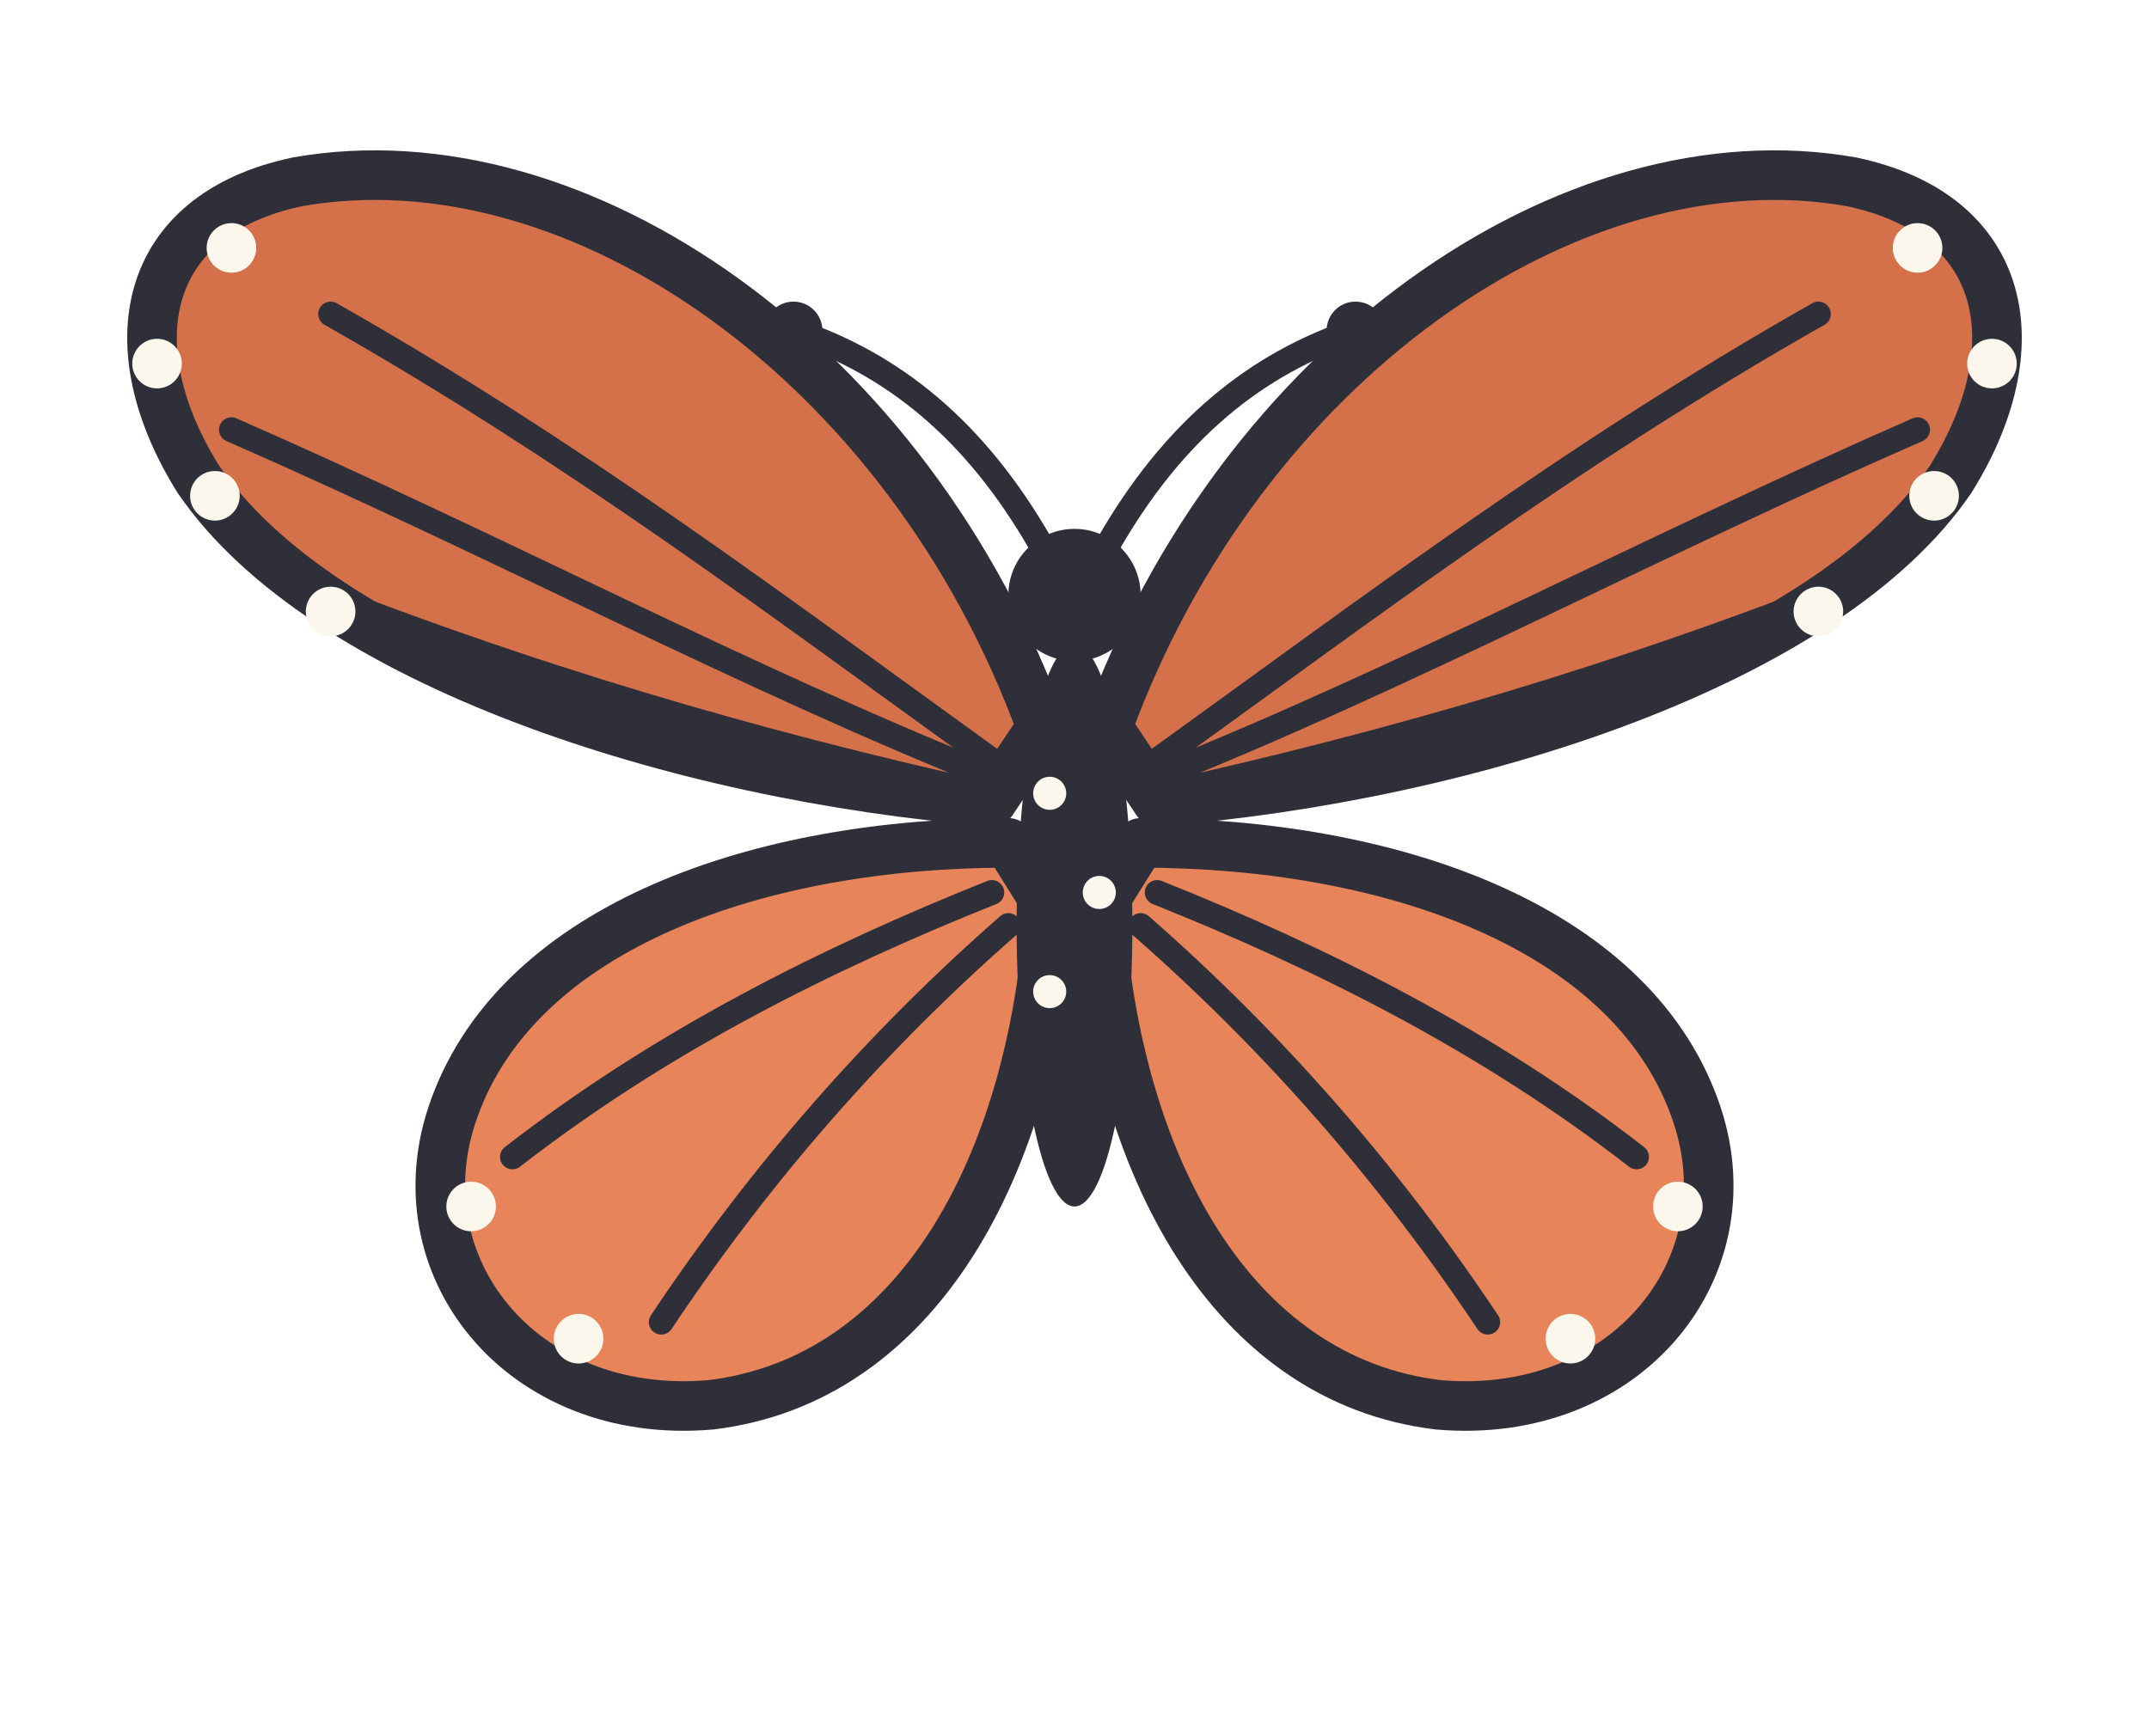
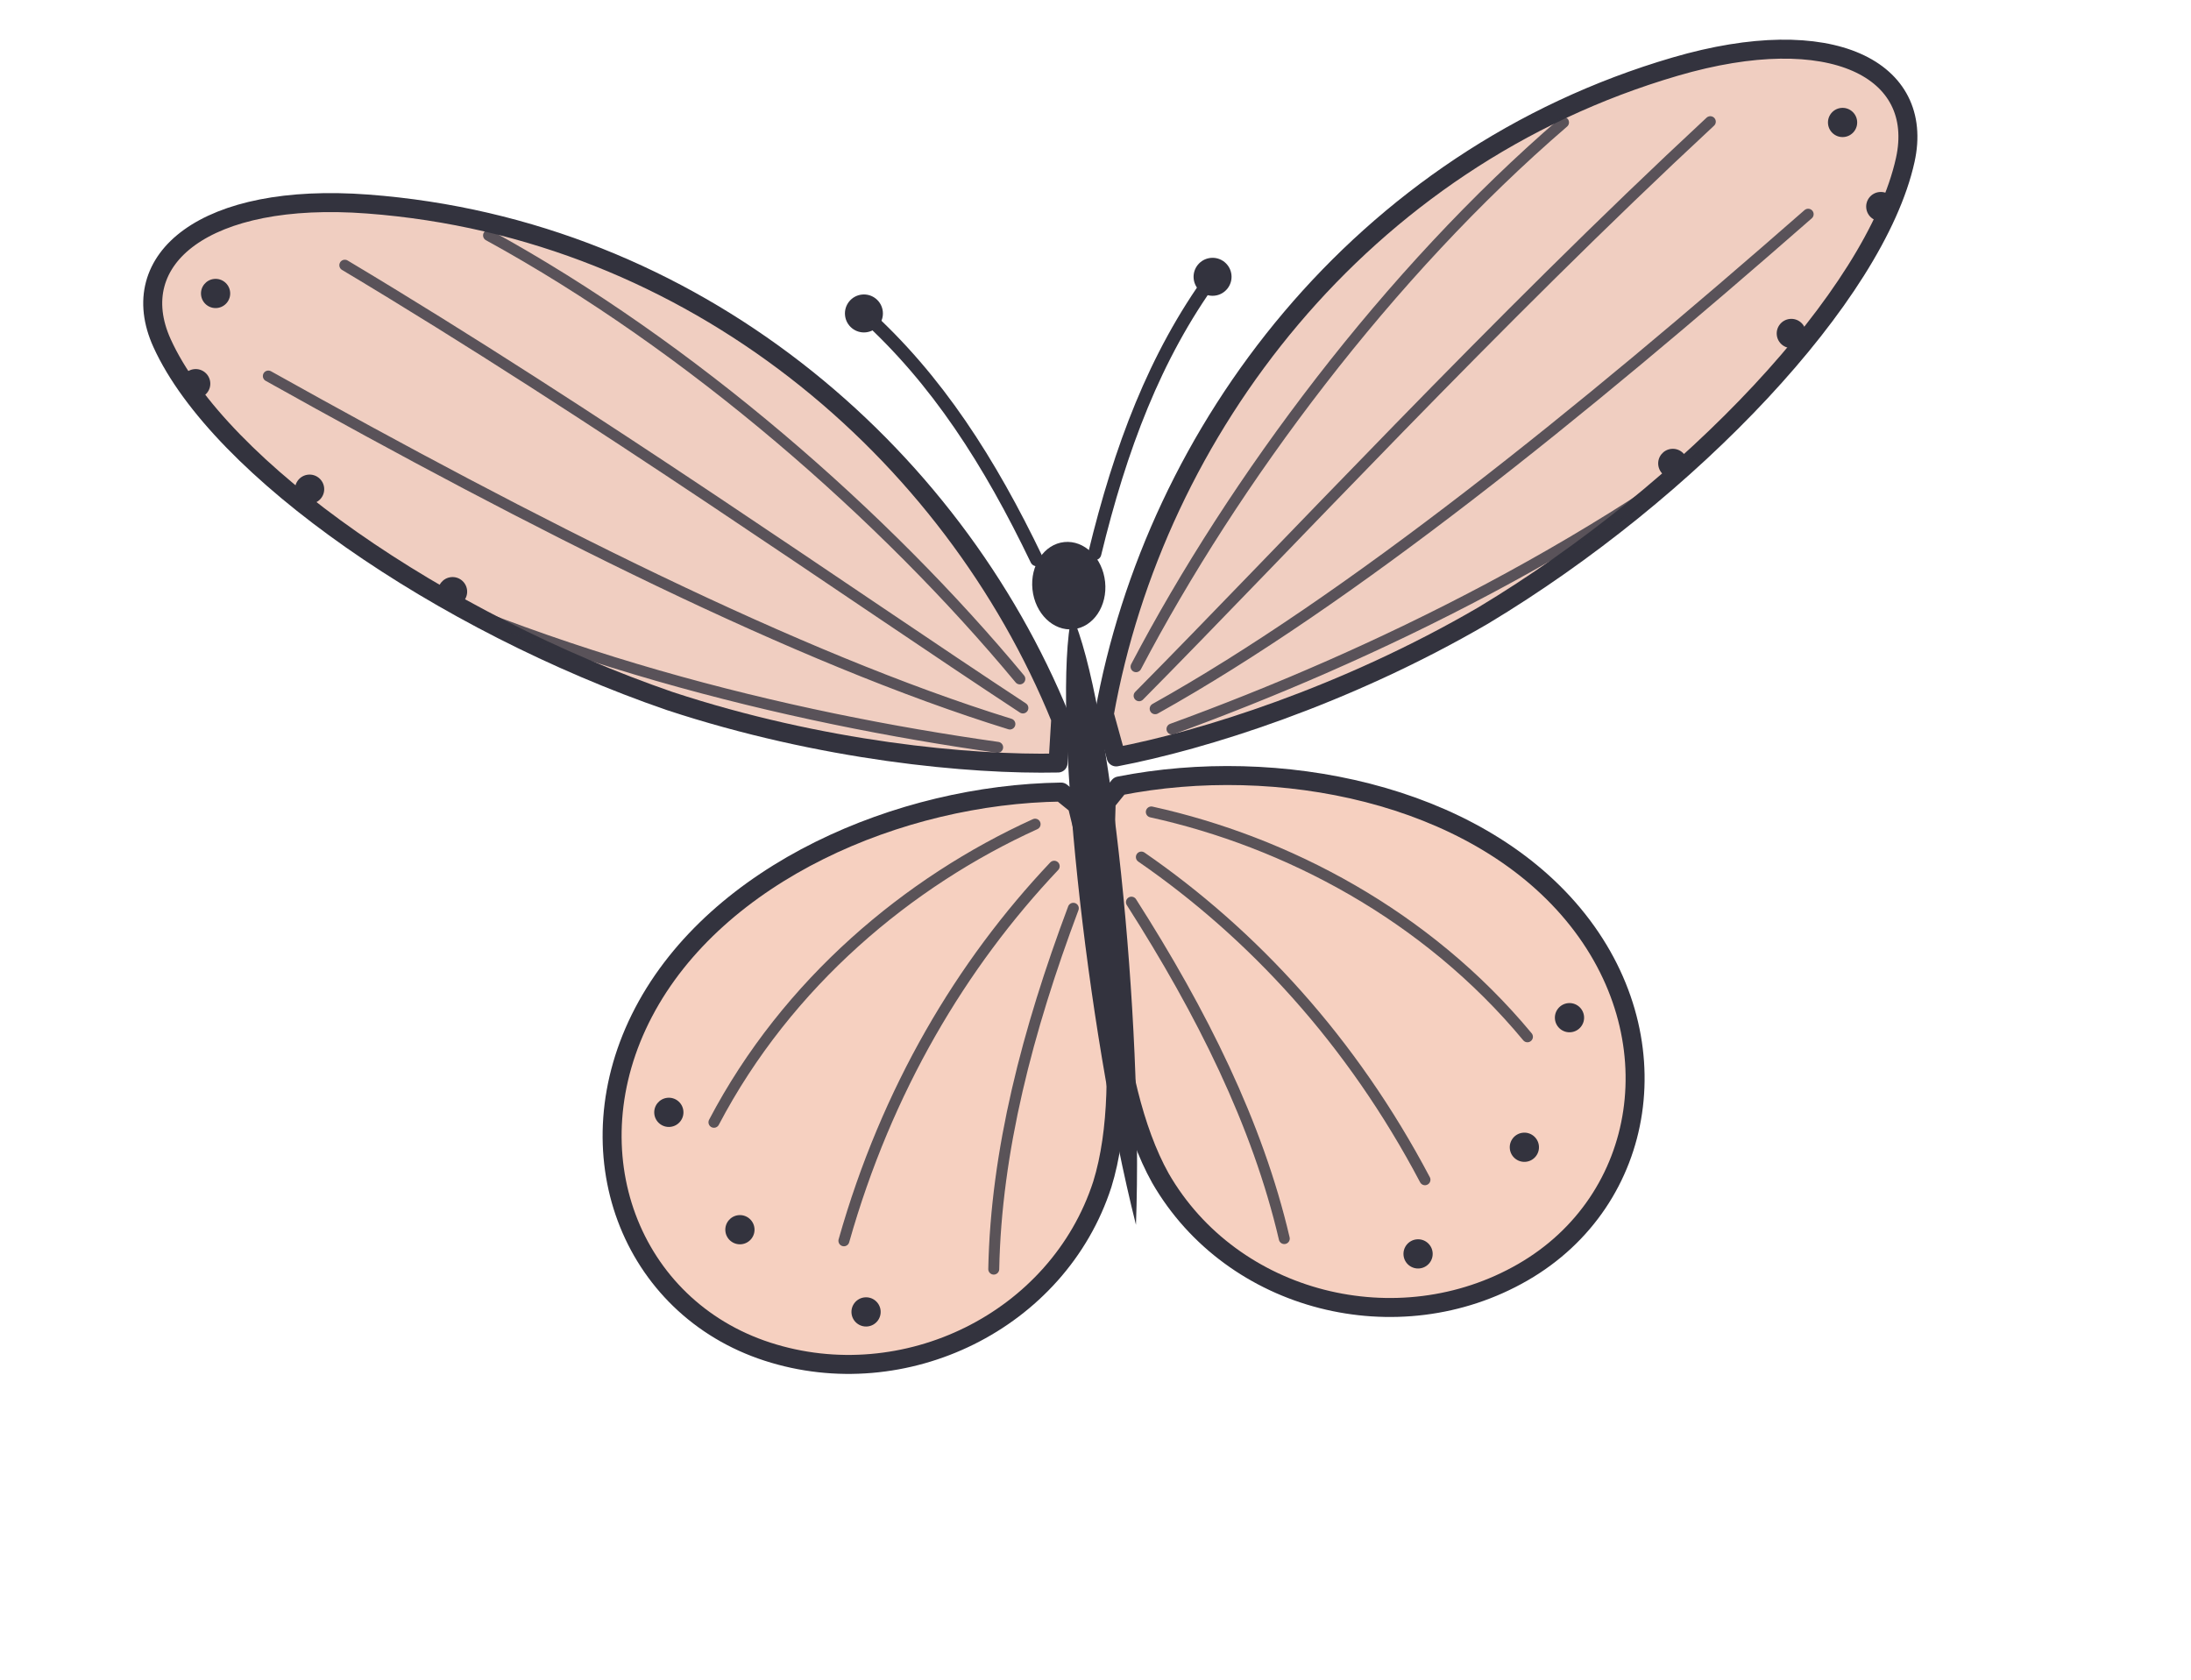
- <svg xmlns="http://www.w3.org/2000/svg" viewBox="0 0 260 210">
-   <g>
+ <svg xmlns="http://www.w3.org/2000/svg" viewBox="0 0 300 230">
+   <defs>
+     <path id="fw" d="M 153,98 C 164,60 196,26 240,18 C 262,14 274,22 270,34 C 264,52 236,76 206,90 C 186,99 166,103 154,104 Z" />
+     <path id="hw" d="M 154,108 C 176,106 202,114 214,132 C 226,150 220,172 202,180 C 184,188 162,180 154,162 C 148,148 150,124 152,110 Z" />
+     <clipPath id="fwc">
+       <use href="#fw" />
+     </clipPath>
+     <clipPath id="hwc">
+       <use href="#hw" />
+     </clipPath>
+   </defs>
+   <g transform="rotate(-6 150 115)">
    <g id="wr">
-       <path d="M 134,88 C 150,44 190,16 224,22 C 243,26 246,42 236,58 C 221,80 178,94 140,97 Z" fill="#D4704A" stroke="#2F2F3A" stroke-width="6" stroke-linejoin="round" />
-       <path d="M 138,102 C 168,102 197,112 205,134 C 212,153 197,172 174,170 C 149,167 135,141 133,110 Z" fill="#E8845A" stroke="#2F2F3A" stroke-width="6" stroke-linejoin="round" />
-       <path d="M 140,92 C 165,74 190,55 220,38 M 140,94 C 170,82 200,66 232,52 M 141,96 C 168,90 196,82 226,70" fill="none" stroke="#2F2F3A" stroke-width="3" stroke-linecap="round" />
-       <path d="M 140,108 C 160,116 180,126 198,140 M 138,112 C 154,126 168,142 180,160" fill="none" stroke="#2F2F3A" stroke-width="3" stroke-linecap="round" />
-       <circle cx="232" cy="30" r="3" fill="#FBF7EC" />
-       <circle cx="241" cy="44" r="3" fill="#FBF7EC" />
-       <circle cx="234" cy="60" r="3" fill="#FBF7EC" />
-       <circle cx="220" cy="74" r="3" fill="#FBF7EC" />
-       <circle cx="203" cy="146" r="3" fill="#FBF7EC" />
-       <circle cx="190" cy="162" r="3" fill="#FBF7EC" />
+       <use href="#fw" fill="#D4704A" fill-opacity="0.34" stroke="#33333E" stroke-width="2.6" stroke-linejoin="round" />
+       <g clip-path="url(#fwc)">
+         <path d="M 158,96 C 180,78 212,50 244,26                  M 160,98 C 188,86 222,64 256,40                  M 162,101 C 190,94 224,82 254,62                  M 158,92 C 174,68 198,42 224,24" fill="none" stroke="#33333E" stroke-width="1.5" stroke-linecap="round" opacity="0.8" />
+       </g>
+       <circle cx="262" cy="28" r="2" fill="#33333E" />
+       <circle cx="266" cy="40" r="2" fill="#33333E" />
+       <circle cx="252" cy="56" r="2" fill="#33333E" />
+       <circle cx="234" cy="72" r="2" fill="#33333E" />
+       <use href="#hw" fill="#E8845A" fill-opacity="0.38" stroke="#33333E" stroke-width="2.6" stroke-linejoin="round" />
+       <g clip-path="url(#hwc)">
+         <path d="M 158,112 C 176,118 194,130 206,148                  M 156,118 C 170,130 182,146 190,166                  M 154,124 C 162,140 168,156 170,172" fill="none" stroke="#33333E" stroke-width="1.5" stroke-linecap="round" opacity="0.8" />
+       </g>
+       <circle cx="212" cy="146" r="2" fill="#33333E" />
+       <circle cx="204" cy="163" r="2" fill="#33333E" />
+       <circle cx="188" cy="176" r="2" fill="#33333E" />
    </g>
-     <use href="#wr" transform="translate(260,0) scale(-1,1)" />
-     <ellipse cx="130" cy="112" rx="7" ry="34" fill="#2F2F3A" />
-     <circle cx="130" cy="72" r="8" fill="#2F2F3A" />
-     <circle cx="127" cy="96" r="2" fill="#FBF7EC" />
-     <circle cx="133" cy="108" r="2" fill="#FBF7EC" />
-     <circle cx="127" cy="120" r="2" fill="#FBF7EC" />
-     <path d="M 126,66 C 118,52 108,44 96,40 M 134,66 C 142,52 152,44 164,40" fill="none" stroke="#2F2F3A" stroke-width="3" stroke-linecap="round" />
-     <circle cx="96" cy="40" r="3.5" fill="#2F2F3A" />
-     <circle cx="164" cy="40" r="3.5" fill="#2F2F3A" />
+     <use href="#wr" transform="translate(300,0) scale(-1,1)" />
+     <path d="M 150,84 C 154,96 154,140 150,168 C 146,140 146,96 150,84 Z" fill="#33333E" />
+     <ellipse cx="150" cy="80" rx="5" ry="6" fill="#33333E" />
+     <path d="M 146,76 C 141,62 135,50 126,40 M 154,76 C 159,62 165,50 174,40" fill="none" stroke="#33333E" stroke-width="1.8" stroke-linecap="round" />
+     <circle cx="126" cy="40" r="2.6" fill="#33333E" />
+     <circle cx="174" cy="40" r="2.6" fill="#33333E" />
  </g>
</svg>
